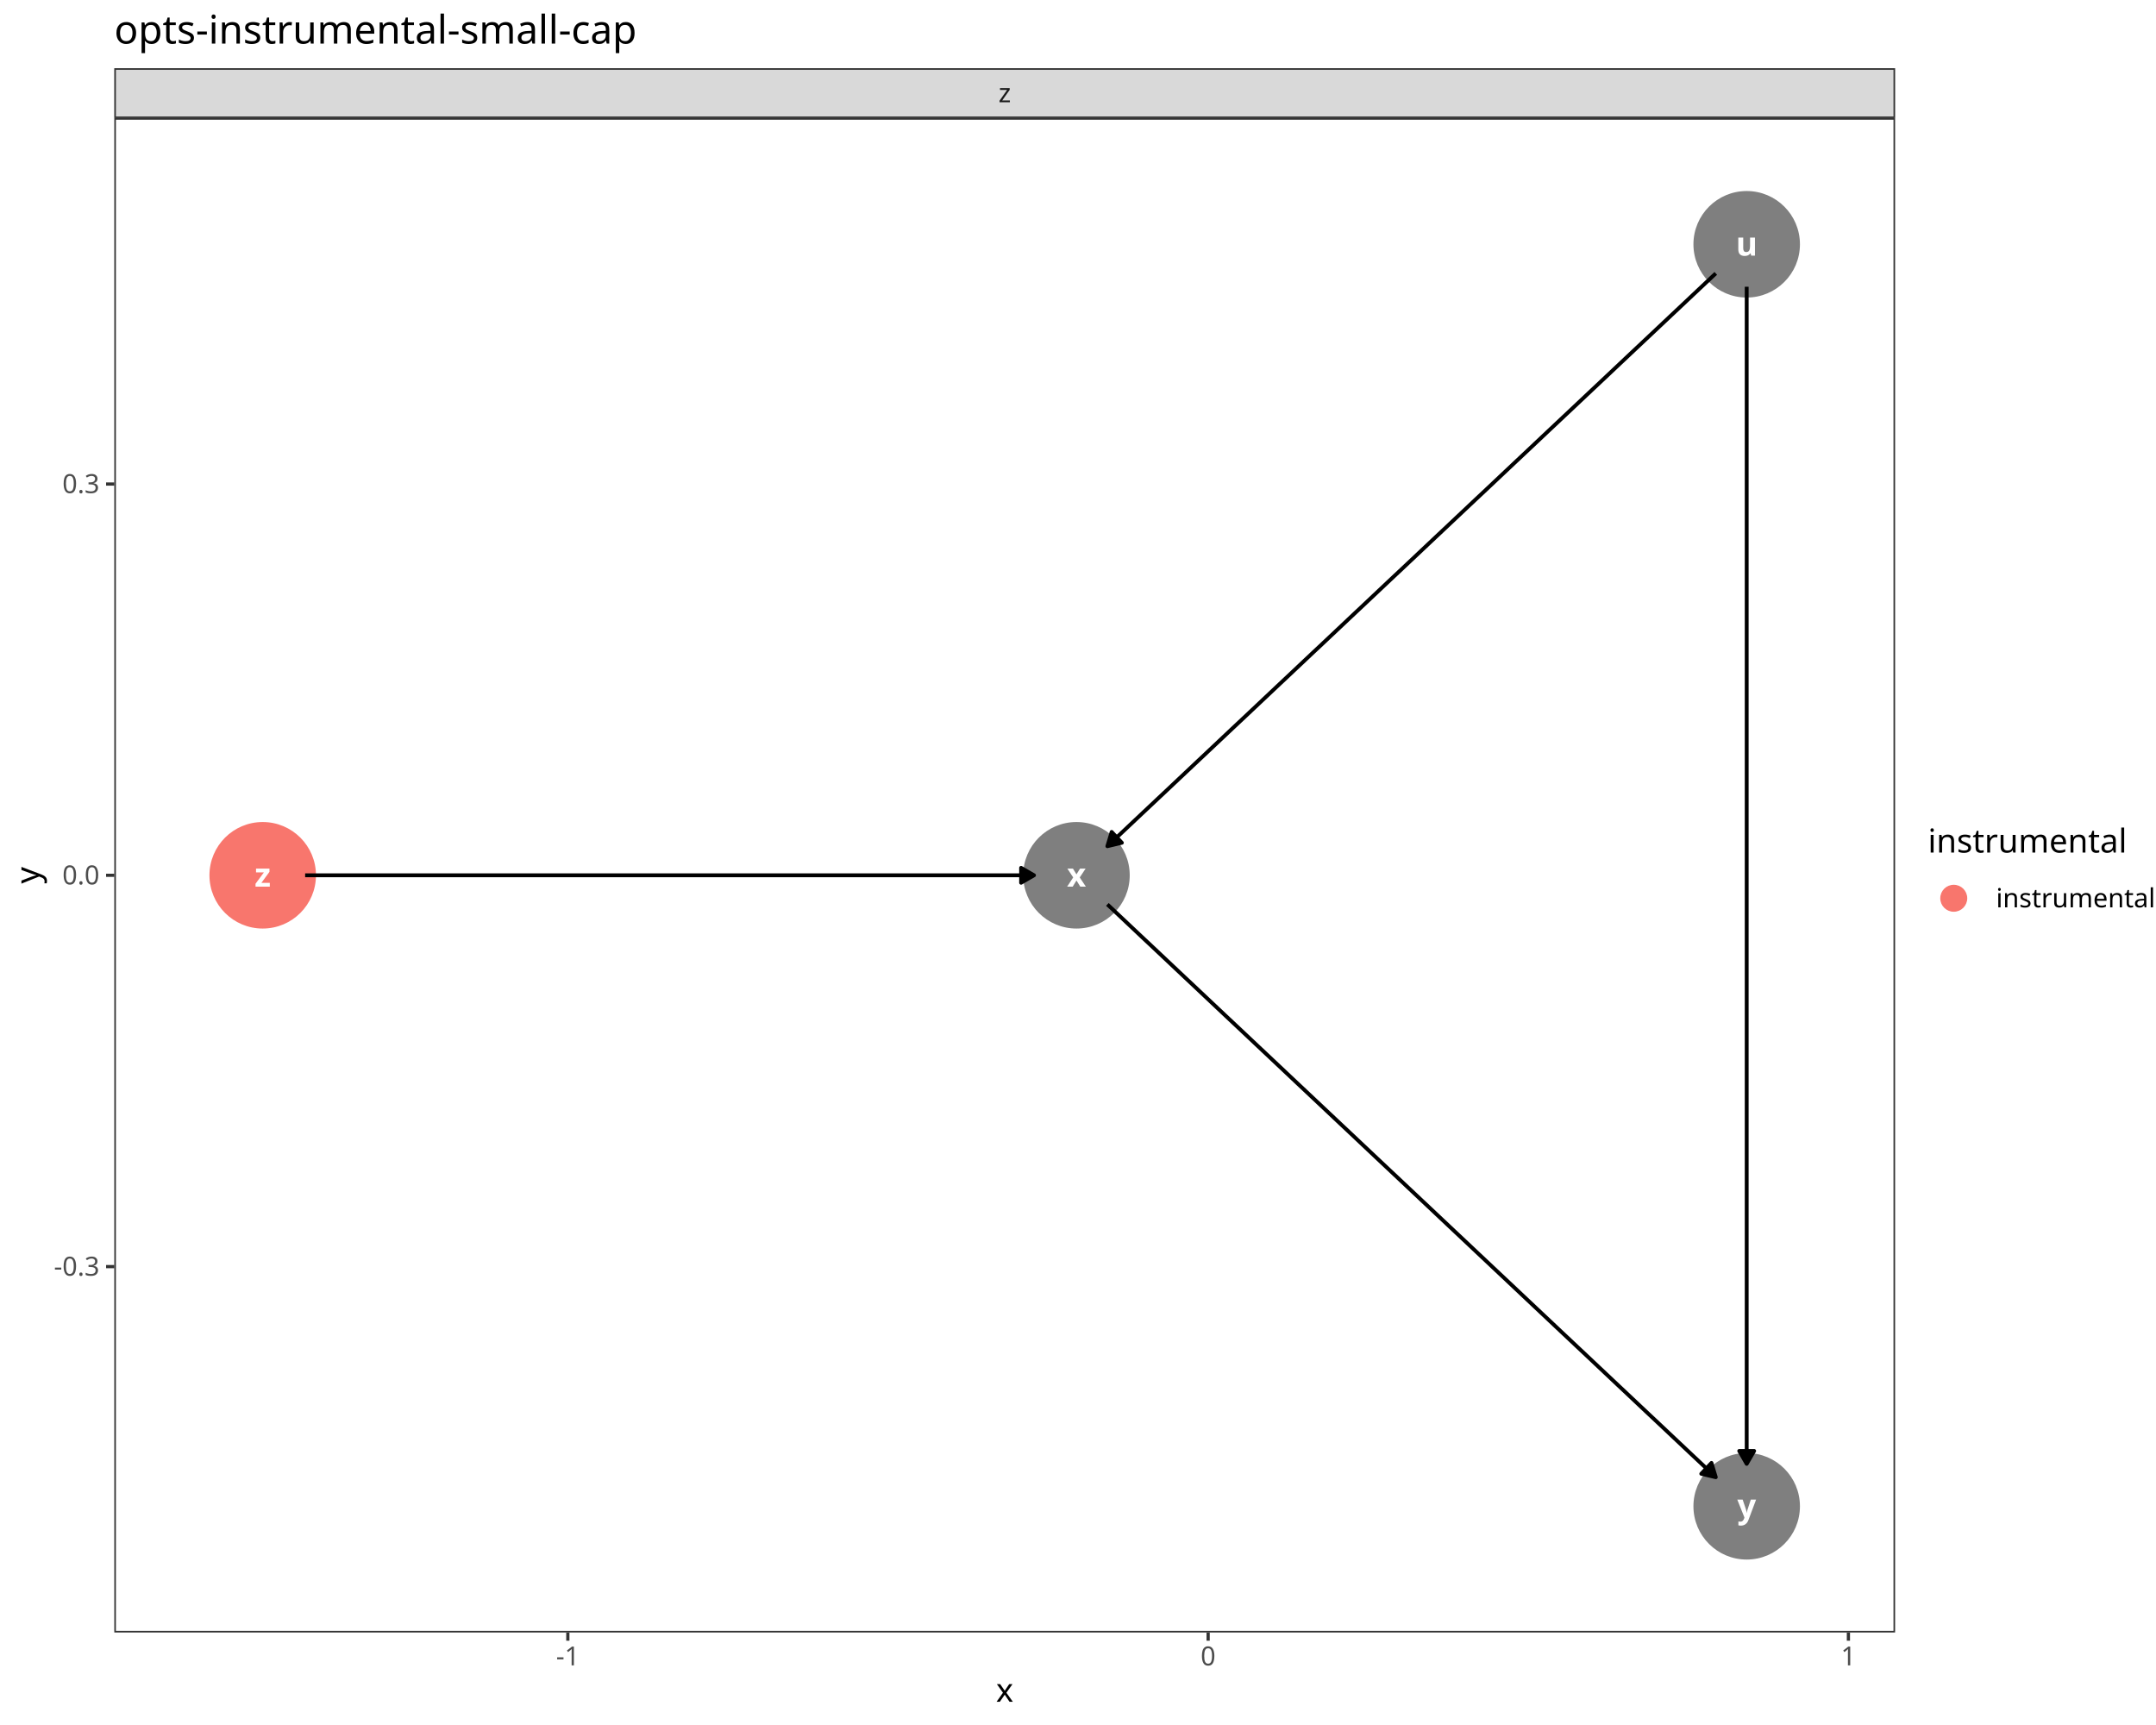
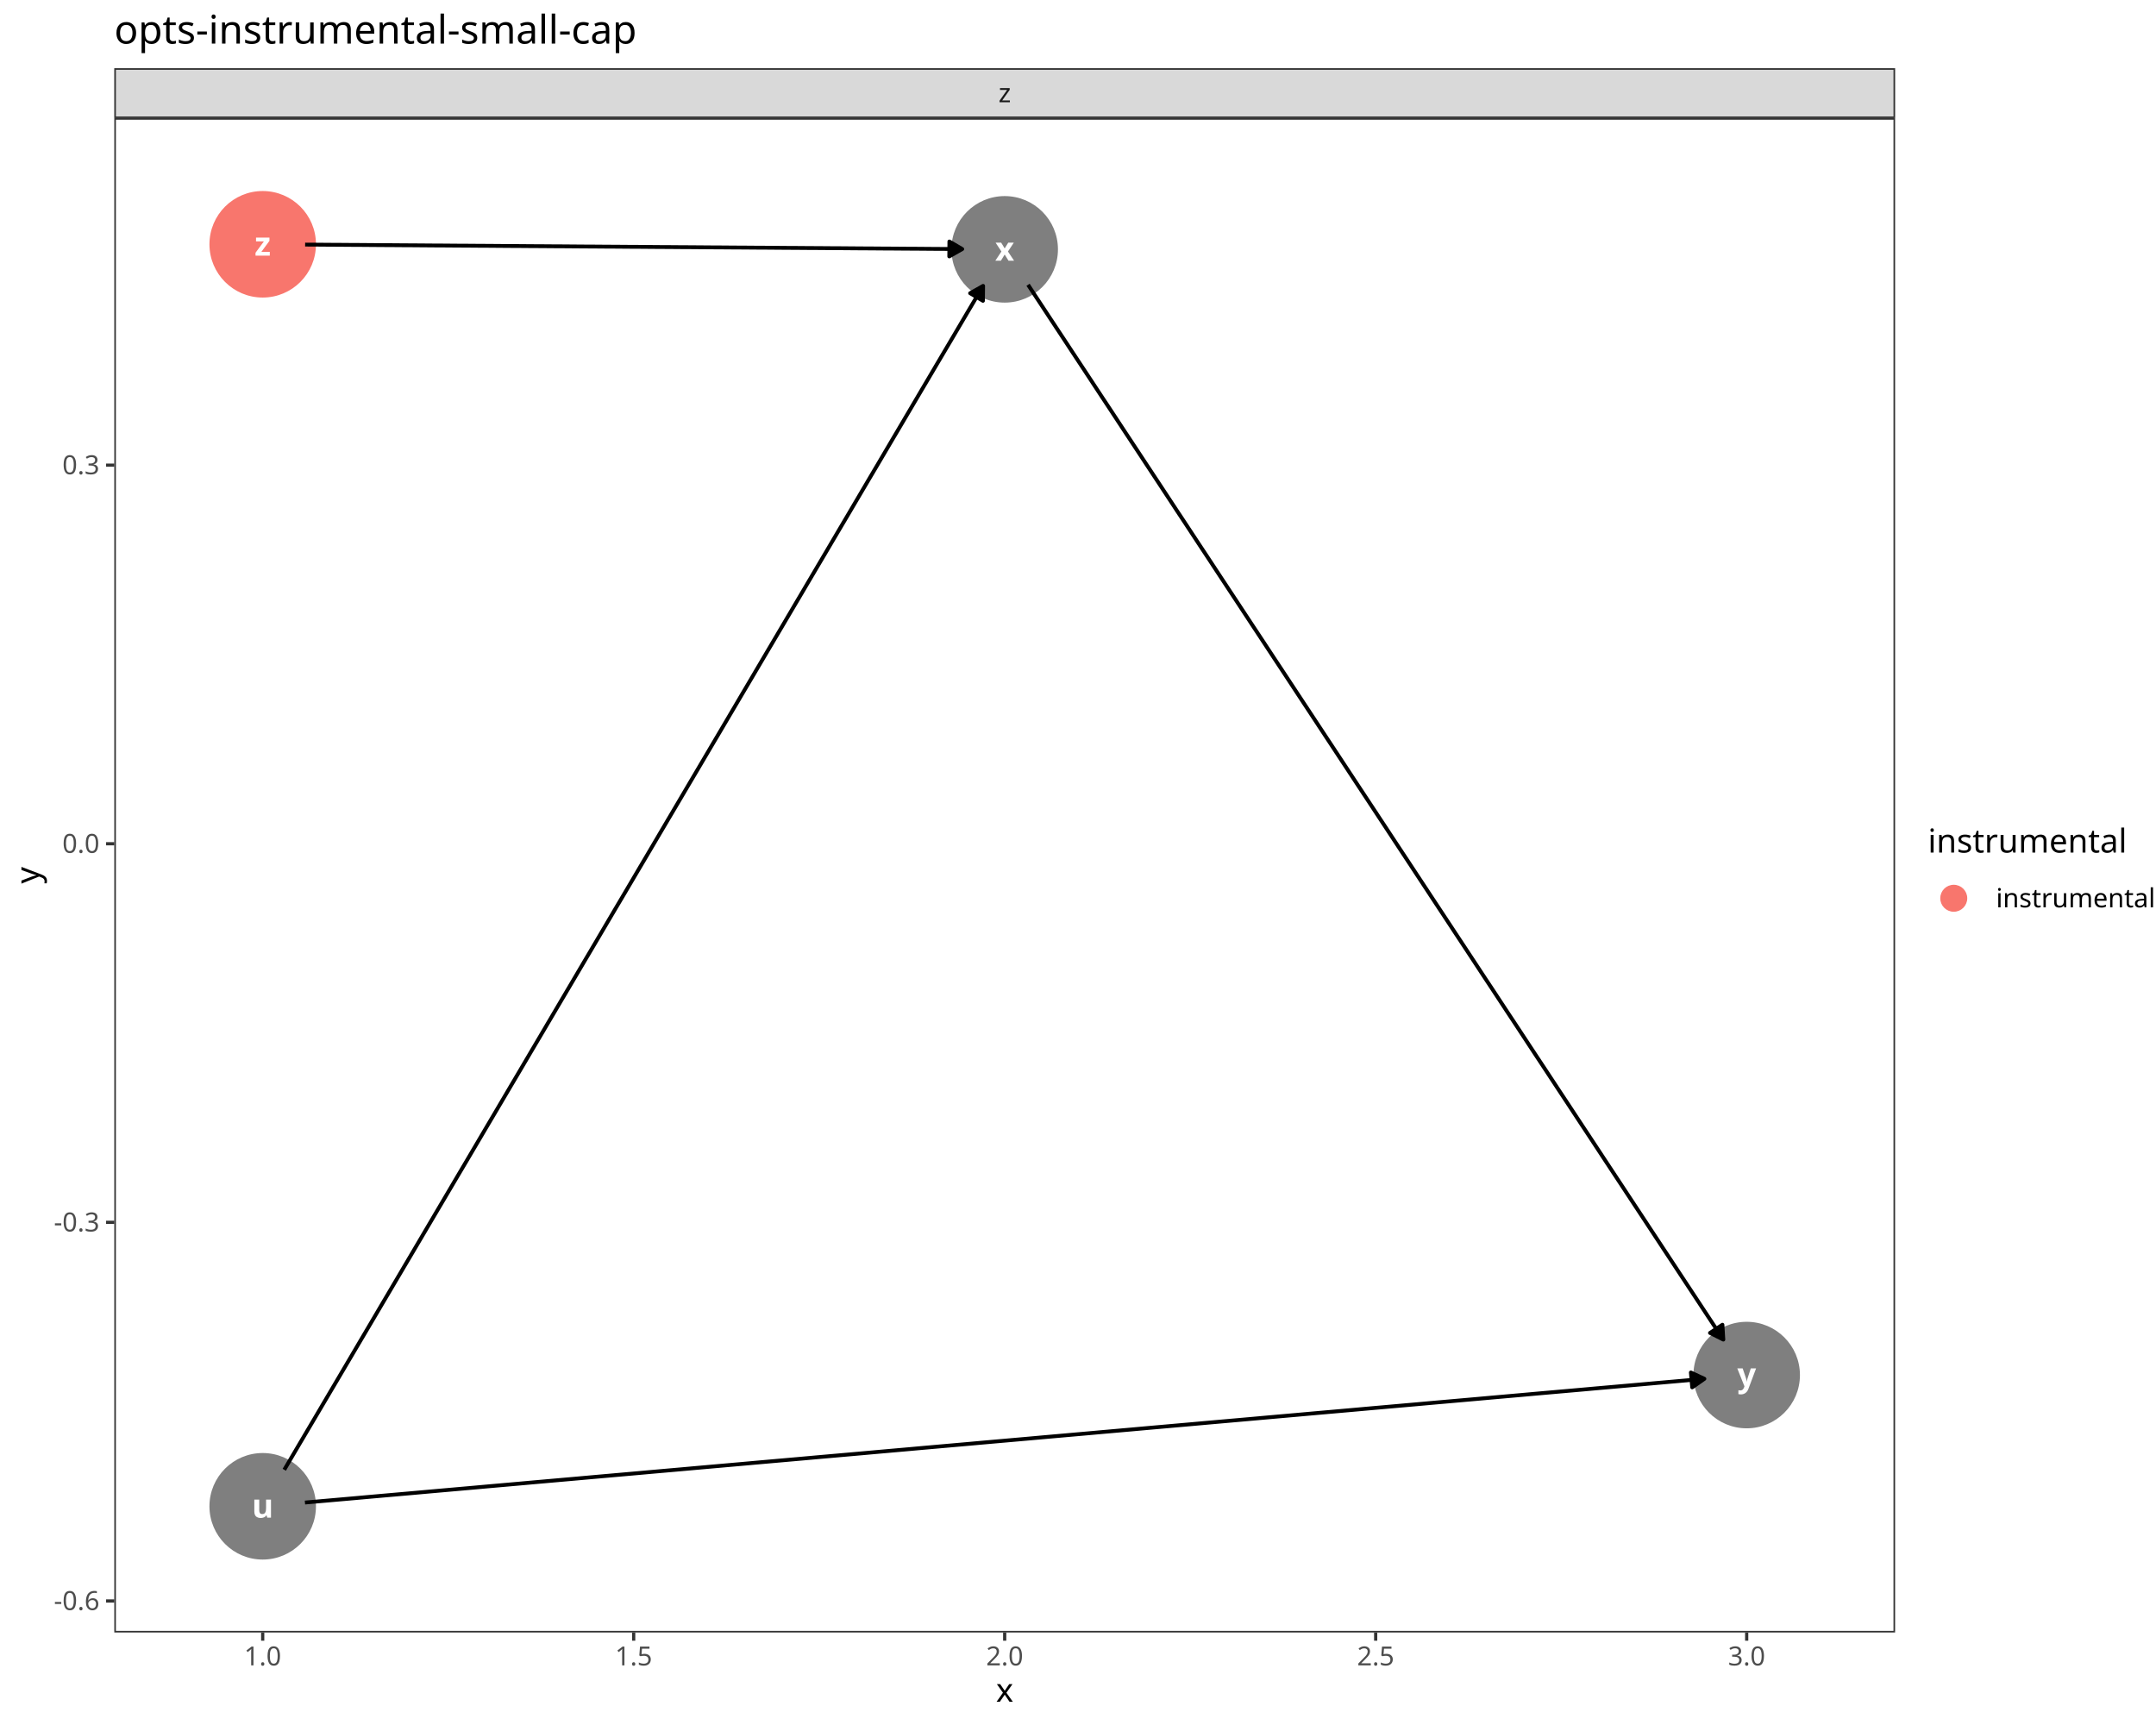
<svg xmlns="http://www.w3.org/2000/svg" class="svglite" data-engine-version="2.0" width="720.00pt" height="576.00pt" viewBox="0 0 720.00 576.00">
  <defs>
    <style type="text/css">
    .svglite line, .svglite polyline, .svglite polygon, .svglite path, .svglite rect, .svglite circle {
      fill: none;
      stroke: #000000;
      stroke-linecap: round;
      stroke-linejoin: round;
      stroke-miterlimit: 10.00;
    }
  </style>
  </defs>
  <rect width="100%" height="100%" style="stroke: none; fill: #FFFFFF;" />
  <defs>
    <clipPath id="cpMC4wMHw3MjAuMDB8MC4wMHw1NzYuMDA=">
      <rect x="0.00" y="0.00" width="720.00" height="576.00" />
    </clipPath>
  </defs>
  <g clip-path="url(#cpMC4wMHw3MjAuMDB8MC4wMHw1NzYuMDA=)">
    <rect x="-0" y="0.00" width="720.00" height="576.00" style="stroke-width: 1.07; stroke: #FFFFFF; fill: #FFFFFF;" />
  </g>
  <defs>
    <clipPath id="cpMzguMTd8NjMyLjg3fDM5LjQzfDU0NS4xMQ==">
      <rect x="38.17" y="39.43" width="594.70" height="505.68" />
    </clipPath>
  </defs>
  <g clip-path="url(#cpMzguMTd8NjMyLjg3fDM5LjQzfDU0NS4xMQ==)">
    <rect x="38.17" y="39.43" width="594.70" height="505.68" style="stroke-width: 1.07; stroke: none; fill: #FFFFFF;" />
-     <circle cx="583.31" cy="81.57" r="17.43" style="stroke-width: 0.71; stroke: #7F7F7F; fill: #7F7F7F;" />
-     <circle cx="359.49" cy="292.27" r="17.43" style="stroke-width: 0.71; stroke: #7F7F7F; fill: #7F7F7F;" />
-     <circle cx="583.31" cy="502.97" r="17.43" style="stroke-width: 0.71; stroke: #7F7F7F; fill: #7F7F7F;" />
-     <circle cx="87.73" cy="292.27" r="17.43" style="stroke-width: 0.71; stroke: #F8766D; fill: #F8766D;" />
-     <polyline points="572.99,91.29 572.00,92.21 569.74,94.34 567.48,96.47 565.22,98.60 562.96,100.73 560.70,102.86 558.44,104.98 556.18,107.11 553.92,109.24 551.66,111.37 549.39,113.50 547.13,115.63 544.87,117.75 542.61,119.88 540.35,122.01 538.09,124.14 535.83,126.27 533.57,128.40 531.31,130.52 529.05,132.65 526.79,134.78 524.53,136.91 522.26,139.04 520.00,141.17 517.74,143.29 515.48,145.42 513.22,147.55 510.96,149.68 508.70,151.81 506.44,153.93 504.18,156.06 501.92,158.19 499.66,160.32 497.40,162.45 495.14,164.58 492.87,166.70 490.61,168.83 488.35,170.96 486.09,173.09 483.83,175.22 481.57,177.35 479.31,179.47 477.05,181.60 474.79,183.73 472.53,185.86 470.27,187.99 468.01,190.12 465.74,192.24 463.48,194.37 461.22,196.50 458.96,198.63 456.70,200.76 454.44,202.89 452.18,205.01 449.92,207.14 447.66,209.27 445.40,211.40 443.14,213.53 440.88,215.66 438.61,217.78 436.35,219.91 434.09,222.04 431.83,224.17 429.57,226.30 427.31,228.42 425.05,230.55 422.79,232.68 420.53,234.81 418.27,236.94 416.01,239.07 413.75,241.19 411.48,243.32 409.22,245.45 406.96,247.58 404.70,249.71 402.44,251.84 400.18,253.96 397.92,256.09 395.66,258.22 393.40,260.35 391.14,262.48 388.88,264.61 386.62,266.73 384.36,268.86 382.09,270.99 379.83,273.12 377.57,275.25 375.31,277.38 373.05,279.50 370.79,281.63 369.81,282.56 " style="stroke-width: 1.28; stroke-linecap: butt;" />
-     <polygon points="371.24,277.79 369.81,282.56 374.65,281.41 " style="stroke-width: 1.28; stroke-linecap: butt; fill: #000000;" />
-     <polyline points="583.31,95.75 583.31,98.60 583.31,102.86 583.31,107.11 583.31,111.37 583.31,115.63 583.31,119.88 583.31,124.14 583.31,128.40 583.31,132.65 583.31,136.91 583.31,141.17 583.31,145.42 583.31,149.68 583.31,153.93 583.31,158.19 583.31,162.45 583.31,166.70 583.31,170.96 583.31,175.22 583.31,179.47 583.31,183.73 583.31,187.99 583.31,192.24 583.31,196.50 583.31,200.76 583.31,205.01 583.31,209.27 583.31,213.53 583.31,217.78 583.31,222.04 583.31,226.30 583.31,230.55 583.31,234.81 583.31,239.07 583.31,243.32 583.31,247.58 583.31,251.84 583.31,256.09 583.31,260.35 583.31,264.61 583.31,268.86 583.31,273.12 583.31,277.38 583.31,281.63 583.31,285.89 583.31,290.14 583.31,294.40 583.31,298.66 583.31,302.91 583.31,307.17 583.31,311.43 583.31,315.68 583.31,319.94 583.31,324.20 583.31,328.45 583.31,332.71 583.31,336.97 583.31,341.22 583.31,345.48 583.31,349.74 583.31,353.99 583.31,358.25 583.31,362.51 583.31,366.76 583.31,371.02 583.31,375.28 583.31,379.53 583.31,383.79 583.31,388.05 583.31,392.30 583.31,396.56 583.31,400.82 583.31,405.07 583.31,409.33 583.31,413.58 583.31,417.84 583.31,422.10 583.31,426.35 583.31,430.61 583.31,434.87 583.31,439.12 583.31,443.38 583.31,447.64 583.31,451.89 583.31,456.15 583.31,460.41 583.31,464.66 583.31,468.92 583.31,473.18 583.31,477.43 583.31,481.69 583.31,485.95 583.31,488.80 " style="stroke-width: 1.28; stroke-linecap: butt;" />
-     <polygon points="580.82,484.49 583.31,488.80 585.80,484.49 " style="stroke-width: 1.28; stroke-linecap: butt; fill: #000000;" />
-     <polyline points="369.81,301.99 370.79,302.91 373.05,305.04 375.31,307.17 377.57,309.30 379.83,311.43 382.09,313.56 384.36,315.68 386.62,317.81 388.88,319.94 391.14,322.07 393.40,324.20 395.66,326.33 397.92,328.45 400.18,330.58 402.44,332.71 404.70,334.84 406.96,336.97 409.22,339.10 411.48,341.22 413.75,343.35 416.01,345.48 418.27,347.61 420.53,349.74 422.79,351.86 425.05,353.99 427.31,356.12 429.57,358.25 431.83,360.38 434.09,362.51 436.35,364.63 438.61,366.76 440.88,368.89 443.14,371.02 445.40,373.15 447.66,375.28 449.92,377.40 452.18,379.53 454.44,381.66 456.70,383.79 458.96,385.92 461.22,388.05 463.48,390.17 465.74,392.30 468.01,394.43 470.27,396.56 472.53,398.69 474.79,400.82 477.05,402.94 479.31,405.07 481.57,407.20 483.83,409.33 486.09,411.46 488.35,413.58 490.61,415.71 492.87,417.84 495.14,419.97 497.40,422.10 499.66,424.23 501.92,426.35 504.18,428.48 506.44,430.61 508.70,432.74 510.96,434.87 513.22,437.00 515.48,439.12 517.74,441.25 520.00,443.38 522.26,445.51 524.53,447.64 526.79,449.77 529.05,451.89 531.31,454.02 533.57,456.15 535.83,458.28 538.09,460.41 540.35,462.54 542.61,464.66 544.87,466.79 547.13,468.92 549.39,471.05 551.66,473.18 553.92,475.30 556.18,477.43 558.44,479.56 560.70,481.69 562.96,483.82 565.22,485.95 567.48,488.07 569.74,490.20 572.00,492.33 572.99,493.26 " style="stroke-width: 1.28; stroke-linecap: butt;" />
-     <polygon points="568.14,492.11 572.99,493.26 571.55,488.49 " style="stroke-width: 1.28; stroke-linecap: butt; fill: #000000;" />
-     <polyline points="101.90,292.27 104.20,292.27 106.94,292.27 109.69,292.27 112.43,292.27 115.18,292.27 117.92,292.27 120.67,292.27 123.41,292.27 126.16,292.27 128.90,292.27 131.65,292.27 134.39,292.27 137.14,292.27 139.88,292.27 142.63,292.27 145.37,292.27 148.12,292.27 150.86,292.27 153.61,292.27 156.35,292.27 159.10,292.27 161.84,292.27 164.59,292.27 167.33,292.27 170.08,292.27 172.82,292.27 175.57,292.27 178.31,292.27 181.06,292.27 183.80,292.27 186.55,292.27 189.29,292.27 192.04,292.27 194.78,292.27 197.53,292.27 200.27,292.27 203.02,292.27 205.76,292.27 208.51,292.27 211.25,292.27 214.00,292.27 216.74,292.27 219.49,292.27 222.23,292.27 224.98,292.27 227.72,292.27 230.47,292.27 233.21,292.27 235.96,292.27 238.70,292.27 241.45,292.27 244.19,292.27 246.94,292.27 249.68,292.27 252.43,292.27 255.17,292.27 257.92,292.27 260.66,292.27 263.41,292.27 266.15,292.27 268.90,292.27 271.64,292.27 274.39,292.27 277.13,292.27 279.88,292.27 282.62,292.27 285.37,292.27 288.11,292.27 290.86,292.27 293.61,292.27 296.35,292.27 299.10,292.27 301.84,292.27 304.59,292.27 307.33,292.27 310.08,292.27 312.82,292.27 315.57,292.27 318.31,292.27 321.06,292.27 323.80,292.27 326.55,292.27 329.29,292.27 332.04,292.27 334.78,292.27 337.53,292.27 340.27,292.27 343.02,292.27 345.31,292.27 " style="stroke-width: 1.28; stroke-linecap: butt;" />
-     <polygon points="341.00,294.76 345.31,292.27 341.00,289.78 " style="stroke-width: 1.28; stroke-linecap: butt; fill: #000000;" />
-     <text x="583.31" y="85.37" text-anchor="middle" style="font-size: 11.04px; font-weight: bold; fill: #FFFFFF; font-family: sans;" textLength="6.14px" lengthAdjust="spacingAndGlyphs">u</text>
-     <text x="359.49" y="296.07" text-anchor="middle" style="font-size: 11.04px; font-weight: bold; fill: #FFFFFF; font-family: sans;" textLength="5.52px" lengthAdjust="spacingAndGlyphs">x</text>
-     <text x="583.31" y="506.77" text-anchor="middle" style="font-size: 11.04px; font-weight: bold; fill: #FFFFFF; font-family: sans;" textLength="5.52px" lengthAdjust="spacingAndGlyphs">y</text>
-     <text x="87.73" y="296.07" text-anchor="middle" style="font-size: 11.04px; font-weight: bold; fill: #FFFFFF; font-family: sans;" textLength="5.52px" lengthAdjust="spacingAndGlyphs">z</text>
+     <circle cx="87.73" cy="502.97" r="17.43" style="stroke-width: 0.71; stroke: #7F7F7F; fill: #7F7F7F;" />
+     <circle cx="335.52" cy="83.26" r="17.43" style="stroke-width: 0.71; stroke: #7F7F7F; fill: #7F7F7F;" />
+     <circle cx="583.31" cy="459.15" r="17.43" style="stroke-width: 0.71; stroke: #7F7F7F; fill: #7F7F7F;" />
+     <circle cx="87.73" cy="81.57" r="17.43" style="stroke-width: 0.71; stroke: #F8766D; fill: #F8766D;" />
+     <polyline points="94.93,490.77 95.24,490.25 97.74,486.01 100.24,481.77 102.74,477.54 105.25,473.30 107.75,469.06 110.25,464.82 112.76,460.58 115.26,456.34 117.76,452.10 120.26,447.86 122.77,443.62 125.27,439.38 127.77,435.14 130.28,430.90 132.78,426.66 135.28,422.42 137.79,418.18 140.29,413.94 142.79,409.70 145.29,405.46 147.80,401.22 150.30,396.98 152.80,392.74 155.31,388.51 157.81,384.27 160.31,380.03 162.81,375.79 165.32,371.55 167.82,367.31 170.32,363.07 172.83,358.83 175.33,354.59 177.83,350.35 180.34,346.11 182.84,341.87 185.34,337.63 187.84,333.39 190.35,329.15 192.85,324.91 195.35,320.67 197.86,316.43 200.36,312.19 202.86,307.95 205.36,303.71 207.87,299.48 210.37,295.24 212.87,291.00 215.38,286.76 217.88,282.52 220.38,278.28 222.88,274.04 225.39,269.80 227.89,265.56 230.39,261.32 232.90,257.08 235.40,252.84 237.90,248.60 240.41,244.36 242.91,240.12 245.41,235.88 247.91,231.64 250.42,227.40 252.92,223.16 255.42,218.92 257.93,214.68 260.43,210.45 262.93,206.21 265.43,201.97 267.94,197.73 270.44,193.49 272.94,189.25 275.45,185.01 277.95,180.77 280.45,176.53 282.96,172.29 285.46,168.05 287.96,163.81 290.46,159.57 292.97,155.33 295.47,151.09 297.97,146.85 300.48,142.61 302.98,138.37 305.48,134.13 307.98,129.89 310.49,125.65 312.99,121.41 315.49,117.18 318.00,112.94 320.50,108.70 323.00,104.46 325.51,100.22 328.01,95.98 328.31,95.46 " style="stroke-width: 1.28; stroke-linecap: butt;" />
+     <polygon points="328.26,100.45 328.31,95.46 323.97,97.91 " style="stroke-width: 1.28; stroke-linecap: butt; fill: #000000;" />
+     <polyline points="101.84,501.72 102.74,501.64 107.75,501.20 112.76,500.76 117.76,500.32 122.77,499.87 127.77,499.43 132.78,498.99 137.79,498.55 142.79,498.10 147.80,497.66 152.80,497.22 157.81,496.78 162.81,496.33 167.82,495.89 172.83,495.45 177.83,495.00 182.84,494.56 187.84,494.12 192.85,493.68 197.86,493.23 202.86,492.79 207.87,492.35 212.87,491.91 217.88,491.46 222.88,491.02 227.89,490.58 232.90,490.13 237.90,489.69 242.91,489.25 247.91,488.81 252.92,488.36 257.93,487.92 262.93,487.48 267.94,487.04 272.94,486.59 277.95,486.15 282.96,485.71 287.96,485.27 292.97,484.82 297.97,484.38 302.98,483.94 307.98,483.49 312.99,483.05 318.00,482.61 323.00,482.17 328.01,481.72 333.01,481.28 338.02,480.84 343.03,480.40 348.03,479.95 353.04,479.51 358.04,479.07 363.05,478.63 368.05,478.18 373.06,477.74 378.07,477.30 383.07,476.85 388.08,476.41 393.08,475.97 398.09,475.53 403.10,475.08 408.10,474.64 413.11,474.20 418.11,473.76 423.12,473.31 428.13,472.87 433.13,472.43 438.14,471.98 443.14,471.54 448.15,471.10 453.15,470.66 458.16,470.21 463.17,469.77 468.17,469.33 473.18,468.89 478.18,468.44 483.19,468.00 488.20,467.56 493.20,467.12 498.21,466.67 503.21,466.23 508.22,465.79 513.22,465.34 518.23,464.90 523.24,464.46 528.24,464.02 533.25,463.57 538.25,463.13 543.26,462.69 548.27,462.25 553.27,461.80 558.28,461.36 563.28,460.92 568.29,460.48 569.19,460.40 " style="stroke-width: 1.28; stroke-linecap: butt;" />
+     <polygon points="565.11,463.26 569.19,460.40 564.67,458.29 " style="stroke-width: 1.28; stroke-linecap: butt; fill: #000000;" />
+     <polyline points="343.32,95.09 345.53,98.45 348.03,102.24 350.53,106.04 353.04,109.84 355.54,113.63 358.04,117.43 360.55,121.23 363.05,125.02 365.55,128.82 368.05,132.62 370.56,136.41 373.06,140.21 375.56,144.01 378.07,147.81 380.57,151.60 383.07,155.40 385.58,159.20 388.08,162.99 390.58,166.79 393.08,170.59 395.59,174.38 398.09,178.18 400.59,181.98 403.10,185.77 405.60,189.57 408.10,193.37 410.60,197.16 413.11,200.96 415.61,204.76 418.11,208.56 420.62,212.35 423.12,216.15 425.62,219.95 428.13,223.74 430.63,227.54 433.13,231.34 435.63,235.13 438.14,238.93 440.64,242.73 443.14,246.52 445.65,250.32 448.15,254.12 450.65,257.91 453.15,261.71 455.66,265.51 458.16,269.30 460.66,273.10 463.17,276.90 465.67,280.70 468.17,284.49 470.68,288.29 473.18,292.09 475.68,295.88 478.18,299.68 480.69,303.48 483.19,307.27 485.69,311.07 488.20,314.87 490.70,318.66 493.20,322.46 495.70,326.26 498.21,330.05 500.71,333.85 503.21,337.65 505.72,341.44 508.22,345.24 510.72,349.04 513.22,352.84 515.73,356.63 518.23,360.43 520.73,364.23 523.24,368.02 525.74,371.82 528.24,375.62 530.75,379.41 533.25,383.21 535.75,387.01 538.25,390.80 540.76,394.60 543.26,398.40 545.76,402.19 548.27,405.99 550.77,409.79 553.27,413.58 555.77,417.38 558.28,421.18 560.78,424.98 563.28,428.77 565.79,432.57 568.29,436.37 570.79,440.16 573.30,443.96 575.51,447.31 " style="stroke-width: 1.28; stroke-linecap: butt;" />
+     <polygon points="571.05,445.08 575.51,447.31 575.21,442.34 " style="stroke-width: 1.28; stroke-linecap: butt; fill: #000000;" />
+     <polyline points="101.90,81.67 102.74,81.68 105.25,81.69 107.75,81.71 110.25,81.73 112.76,81.74 115.26,81.76 117.76,81.78 120.26,81.79 122.77,81.81 125.27,81.83 127.77,81.85 130.28,81.86 132.78,81.88 135.28,81.90 137.79,81.91 140.29,81.93 142.79,81.95 145.29,81.97 147.80,81.98 150.30,82.00 152.80,82.02 155.31,82.03 157.81,82.05 160.31,82.07 162.81,82.08 165.32,82.10 167.82,82.12 170.32,82.14 172.83,82.15 175.33,82.17 177.83,82.19 180.34,82.20 182.84,82.22 185.34,82.24 187.84,82.25 190.35,82.27 192.85,82.29 195.35,82.31 197.86,82.32 200.36,82.34 202.86,82.36 205.36,82.37 207.87,82.39 210.37,82.41 212.87,82.42 215.38,82.44 217.88,82.46 220.38,82.48 222.88,82.49 225.39,82.51 227.89,82.53 230.39,82.54 232.90,82.56 235.40,82.58 237.90,82.60 240.41,82.61 242.91,82.63 245.41,82.65 247.91,82.66 250.42,82.68 252.92,82.70 255.42,82.71 257.93,82.73 260.43,82.75 262.93,82.77 265.43,82.78 267.94,82.80 270.44,82.82 272.94,82.83 275.45,82.85 277.95,82.87 280.45,82.88 282.96,82.90 285.46,82.92 287.96,82.94 290.46,82.95 292.97,82.97 295.47,82.99 297.97,83.00 300.48,83.02 302.98,83.04 305.48,83.05 307.98,83.07 310.49,83.09 312.99,83.11 315.49,83.12 318.00,83.14 320.50,83.16 321.34,83.16 " style="stroke-width: 1.28; stroke-linecap: butt;" />
+     <polygon points="317.01,85.62 321.34,83.16 317.05,80.64 " style="stroke-width: 1.28; stroke-linecap: butt; fill: #000000;" />
+     <text x="87.73" y="506.77" text-anchor="middle" style="font-size: 11.04px; font-weight: bold; fill: #FFFFFF; font-family: sans;" textLength="6.14px" lengthAdjust="spacingAndGlyphs">u</text>
+     <text x="335.52" y="87.06" text-anchor="middle" style="font-size: 11.04px; font-weight: bold; fill: #FFFFFF; font-family: sans;" textLength="5.52px" lengthAdjust="spacingAndGlyphs">x</text>
+     <text x="583.31" y="462.95" text-anchor="middle" style="font-size: 11.04px; font-weight: bold; fill: #FFFFFF; font-family: sans;" textLength="5.52px" lengthAdjust="spacingAndGlyphs">y</text>
+     <text x="87.73" y="85.37" text-anchor="middle" style="font-size: 11.04px; font-weight: bold; fill: #FFFFFF; font-family: sans;" textLength="5.52px" lengthAdjust="spacingAndGlyphs">z</text>
    <rect x="38.17" y="39.43" width="594.70" height="505.68" style="stroke-width: 1.07; stroke: #333333;" />
  </g>
  <g clip-path="url(#cpMC4wMHw3MjAuMDB8MC4wMHw1NzYuMDA=)">
</g>
  <defs>
    <clipPath id="cpMzguMTd8NjMyLjg3fDIyLjc4fDM5LjQz">
      <rect x="38.17" y="22.78" width="594.70" height="16.65" />
    </clipPath>
  </defs>
  <g clip-path="url(#cpMzguMTd8NjMyLjg3fDIyLjc4fDM5LjQz)">
    <rect x="38.17" y="22.78" width="594.70" height="16.65" style="stroke-width: 1.07; stroke: #333333; fill: #D9D9D9;" />
    <text x="335.52" y="34.14" text-anchor="middle" style="font-size: 8.80px; fill: #1A1A1A; font-family: sans;" textLength="4.40px" lengthAdjust="spacingAndGlyphs">z</text>
  </g>
  <g clip-path="url(#cpMC4wMHw3MjAuMDB8MC4wMHw1NzYuMDA=)">
-     <polyline points="189.63,547.85 189.63,545.11 " style="stroke-width: 1.07; stroke: #333333; stroke-linecap: butt;" />
-     <polyline points="403.46,547.85 403.46,545.11 " style="stroke-width: 1.07; stroke: #333333; stroke-linecap: butt;" />
-     <polyline points="617.28,547.85 617.28,545.11 " style="stroke-width: 1.07; stroke: #333333; stroke-linecap: butt;" />
-     <text x="189.63" y="556.10" text-anchor="middle" style="font-size: 8.80px; fill: #4D4D4D; font-family: sans;" textLength="7.82px" lengthAdjust="spacingAndGlyphs">-1</text>
-     <text x="403.46" y="556.10" text-anchor="middle" style="font-size: 8.80px; fill: #4D4D4D; font-family: sans;" textLength="4.89px" lengthAdjust="spacingAndGlyphs">0</text>
-     <text x="617.28" y="556.10" text-anchor="middle" style="font-size: 8.80px; fill: #4D4D4D; font-family: sans;" textLength="4.89px" lengthAdjust="spacingAndGlyphs">1</text>
-     <text x="33.24" y="425.96" text-anchor="end" style="font-size: 8.80px; fill: #4D4D4D; font-family: sans;" textLength="15.16px" lengthAdjust="spacingAndGlyphs">-0.3</text>
-     <text x="33.24" y="295.30" text-anchor="end" style="font-size: 8.80px; fill: #4D4D4D; font-family: sans;" textLength="12.23px" lengthAdjust="spacingAndGlyphs">0.0</text>
-     <text x="33.24" y="164.64" text-anchor="end" style="font-size: 8.80px; fill: #4D4D4D; font-family: sans;" textLength="12.23px" lengthAdjust="spacingAndGlyphs">0.3</text>
-     <polyline points="35.43,422.93 38.17,422.93 " style="stroke-width: 1.07; stroke: #333333; stroke-linecap: butt;" />
-     <polyline points="35.43,292.27 38.17,292.27 " style="stroke-width: 1.07; stroke: #333333; stroke-linecap: butt;" />
-     <polyline points="35.43,161.62 38.17,161.62 " style="stroke-width: 1.07; stroke: #333333; stroke-linecap: butt;" />
+     <polyline points="87.73,547.85 87.73,545.11 " style="stroke-width: 1.07; stroke: #333333; stroke-linecap: butt;" />
+     <polyline points="211.62,547.85 211.62,545.11 " style="stroke-width: 1.07; stroke: #333333; stroke-linecap: butt;" />
+     <polyline points="335.52,547.85 335.52,545.11 " style="stroke-width: 1.07; stroke: #333333; stroke-linecap: butt;" />
+     <polyline points="459.41,547.85 459.41,545.11 " style="stroke-width: 1.07; stroke: #333333; stroke-linecap: butt;" />
+     <polyline points="583.31,547.85 583.31,545.11 " style="stroke-width: 1.07; stroke: #333333; stroke-linecap: butt;" />
+     <text x="87.73" y="556.10" text-anchor="middle" style="font-size: 8.80px; fill: #4D4D4D; font-family: sans;" textLength="12.23px" lengthAdjust="spacingAndGlyphs">1.0</text>
+     <text x="211.62" y="556.10" text-anchor="middle" style="font-size: 8.80px; fill: #4D4D4D; font-family: sans;" textLength="12.23px" lengthAdjust="spacingAndGlyphs">1.5</text>
+     <text x="335.52" y="556.10" text-anchor="middle" style="font-size: 8.80px; fill: #4D4D4D; font-family: sans;" textLength="12.23px" lengthAdjust="spacingAndGlyphs">2.0</text>
+     <text x="459.41" y="556.10" text-anchor="middle" style="font-size: 8.80px; fill: #4D4D4D; font-family: sans;" textLength="12.23px" lengthAdjust="spacingAndGlyphs">2.5</text>
+     <text x="583.31" y="556.10" text-anchor="middle" style="font-size: 8.80px; fill: #4D4D4D; font-family: sans;" textLength="12.23px" lengthAdjust="spacingAndGlyphs">3.0</text>
+     <text x="33.24" y="537.61" text-anchor="end" style="font-size: 8.80px; fill: #4D4D4D; font-family: sans;" textLength="15.16px" lengthAdjust="spacingAndGlyphs">-0.6</text>
+     <text x="33.24" y="411.19" text-anchor="end" style="font-size: 8.80px; fill: #4D4D4D; font-family: sans;" textLength="15.16px" lengthAdjust="spacingAndGlyphs">-0.3</text>
+     <text x="33.24" y="284.77" text-anchor="end" style="font-size: 8.80px; fill: #4D4D4D; font-family: sans;" textLength="12.23px" lengthAdjust="spacingAndGlyphs">0.0</text>
+     <text x="33.24" y="158.35" text-anchor="end" style="font-size: 8.80px; fill: #4D4D4D; font-family: sans;" textLength="12.23px" lengthAdjust="spacingAndGlyphs">0.3</text>
+     <polyline points="35.43,534.58 38.17,534.58 " style="stroke-width: 1.07; stroke: #333333; stroke-linecap: butt;" />
+     <polyline points="35.43,408.16 38.17,408.16 " style="stroke-width: 1.07; stroke: #333333; stroke-linecap: butt;" />
+     <polyline points="35.43,281.74 38.17,281.74 " style="stroke-width: 1.07; stroke: #333333; stroke-linecap: butt;" />
+     <polyline points="35.43,155.32 38.17,155.32 " style="stroke-width: 1.07; stroke: #333333; stroke-linecap: butt;" />
    <text x="335.52" y="568.24" text-anchor="middle" style="font-size: 11.00px; font-family: sans;" textLength="5.50px" lengthAdjust="spacingAndGlyphs">x</text>
    <text transform="translate(13.05,292.27) rotate(-90)" text-anchor="middle" style="font-size: 11.00px; font-family: sans;" textLength="5.50px" lengthAdjust="spacingAndGlyphs">y</text>
    <rect x="643.82" y="275.97" width="70.70" height="32.61" style="stroke-width: 1.07; stroke: none; fill: #FFFFFF;" />
    <text x="643.82" y="284.68" style="font-size: 11.00px; font-family: sans;" textLength="59.92px" lengthAdjust="spacingAndGlyphs">instrumental</text>
    <rect x="643.82" y="291.30" width="17.28" height="17.28" style="stroke-width: 1.07; stroke: none; fill: #FFFFFF;" />
    <circle cx="652.46" cy="299.94" r="4.27" style="stroke-width: 0.47; stroke: #F8766D; fill: #F8766D;" />
    <text x="666.58" y="302.97" style="font-size: 8.80px; font-family: sans;" textLength="47.94px" lengthAdjust="spacingAndGlyphs">instrumental</text>
    <text x="38.17" y="14.56" style="font-size: 13.20px; font-family: sans;" textLength="162.15px" lengthAdjust="spacingAndGlyphs">opts-instrumental-small-cap</text>
  </g>
</svg>
